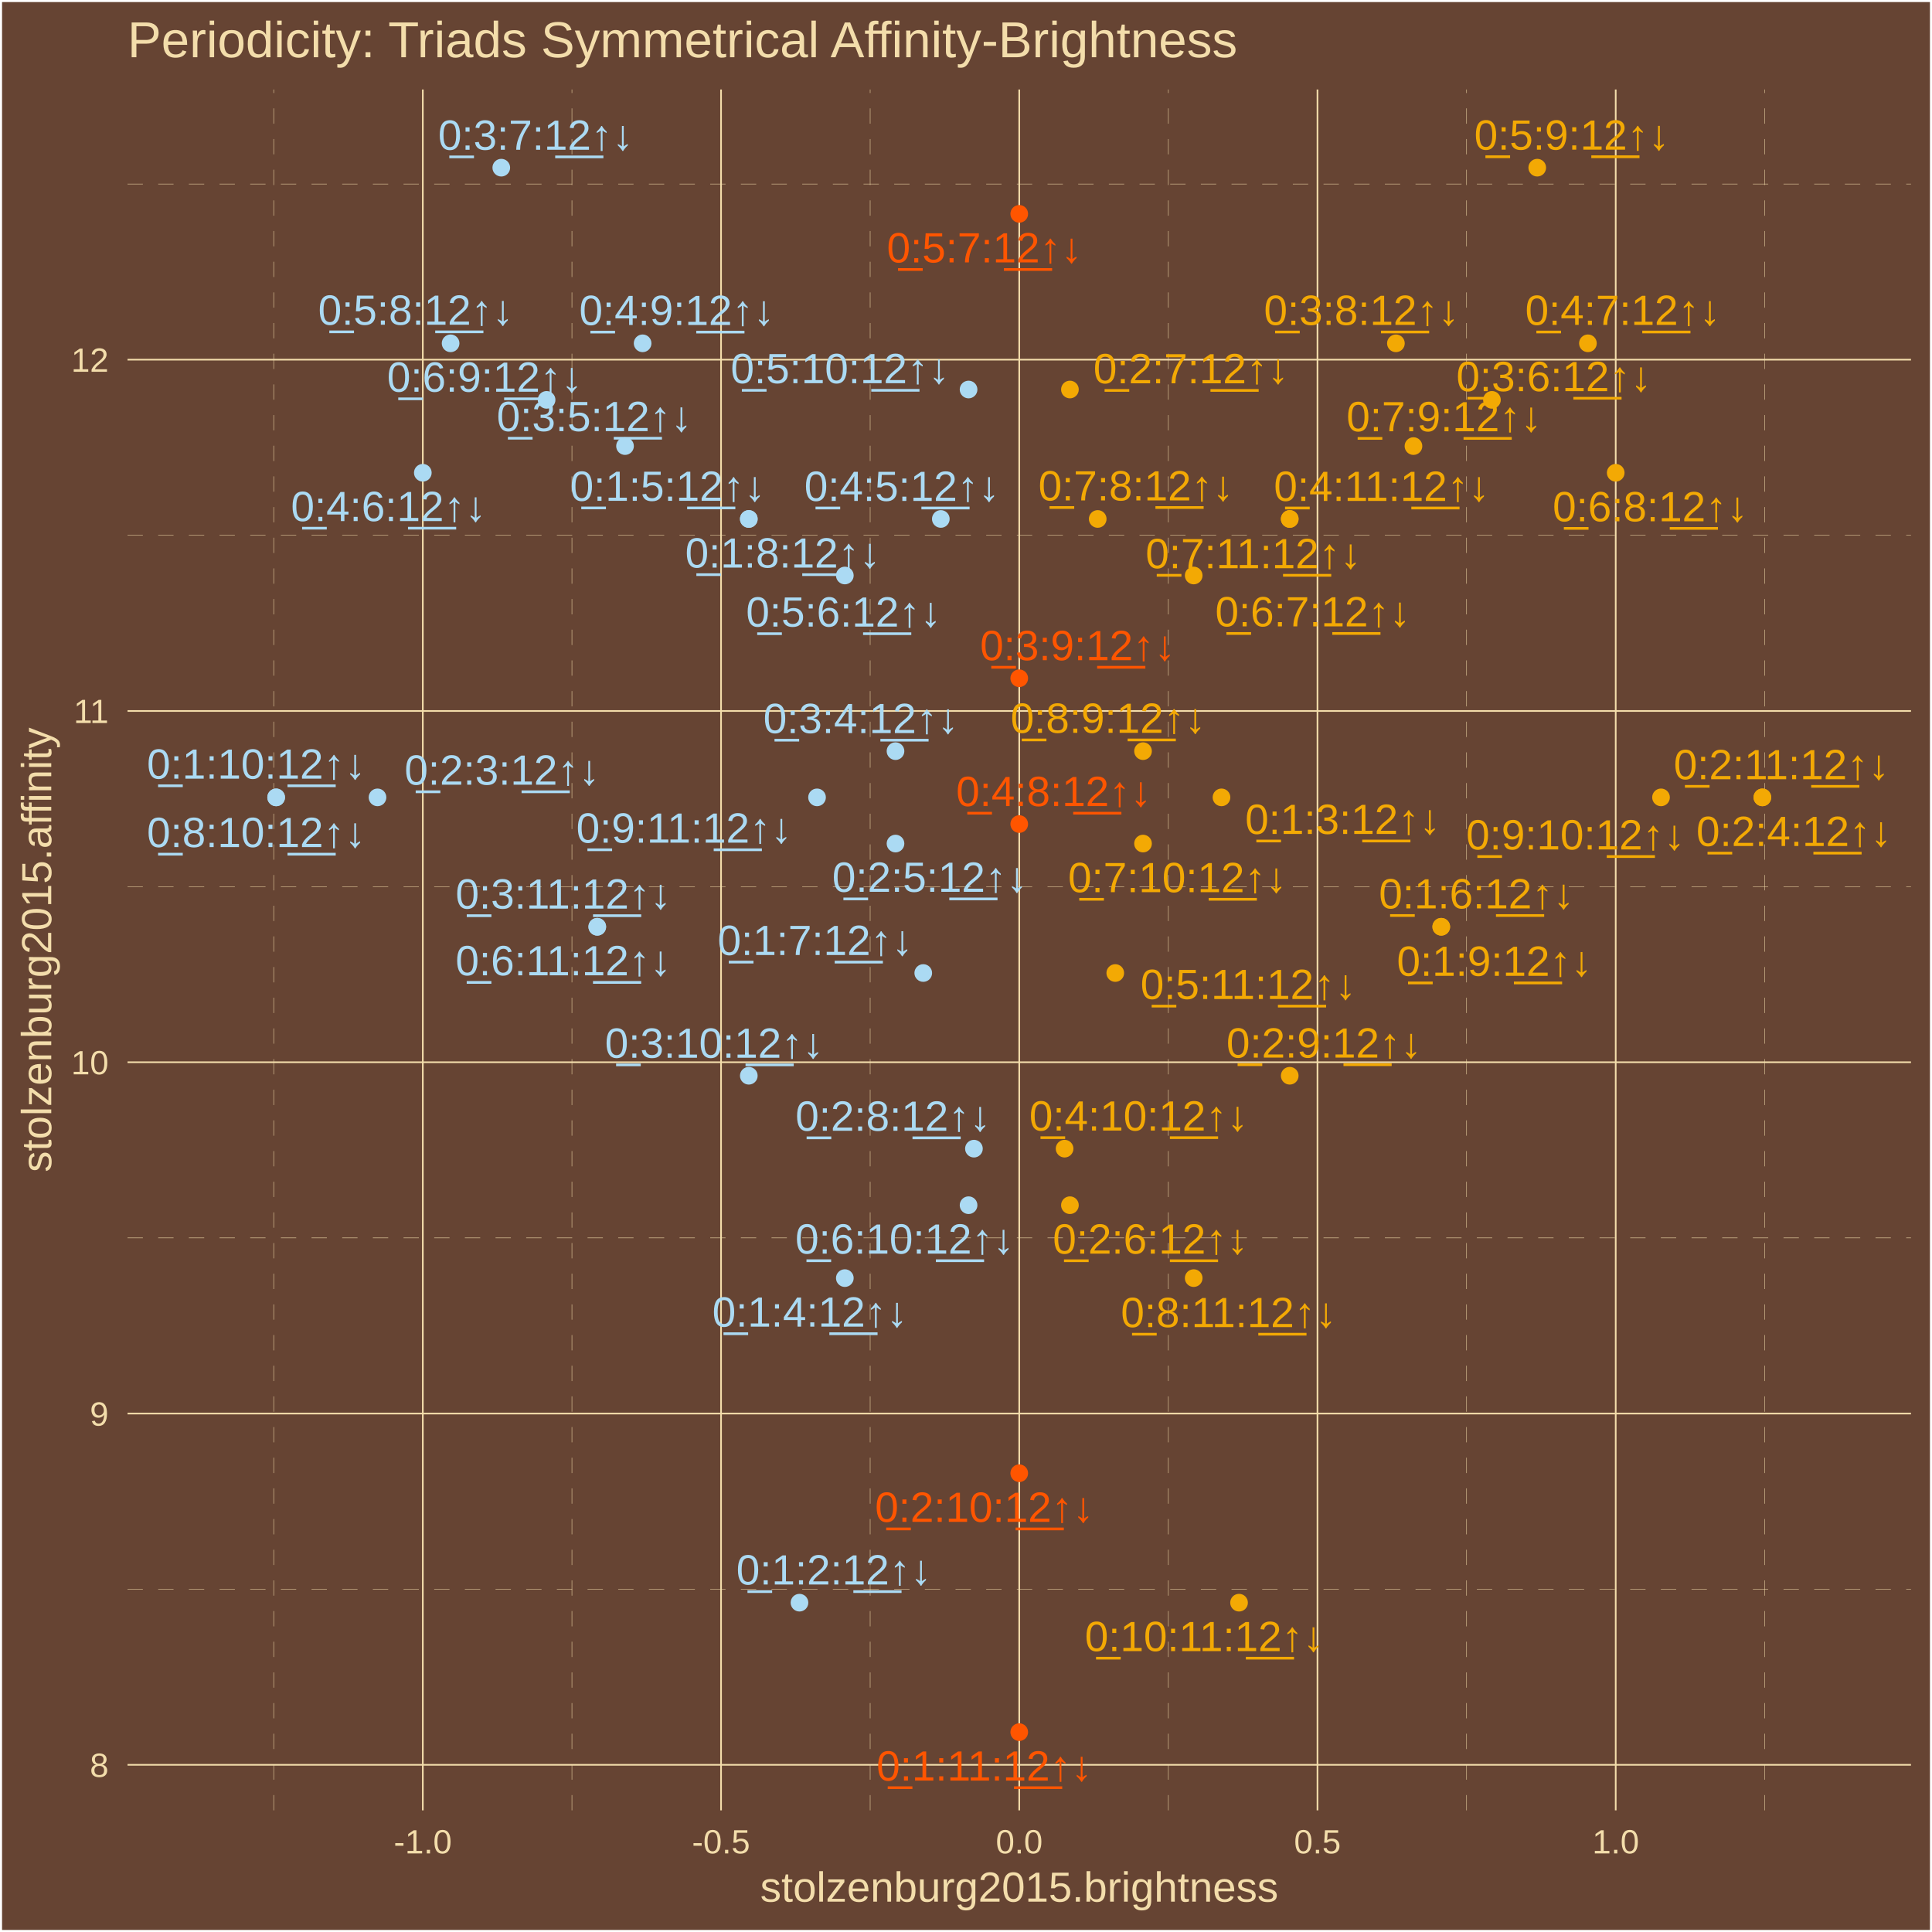
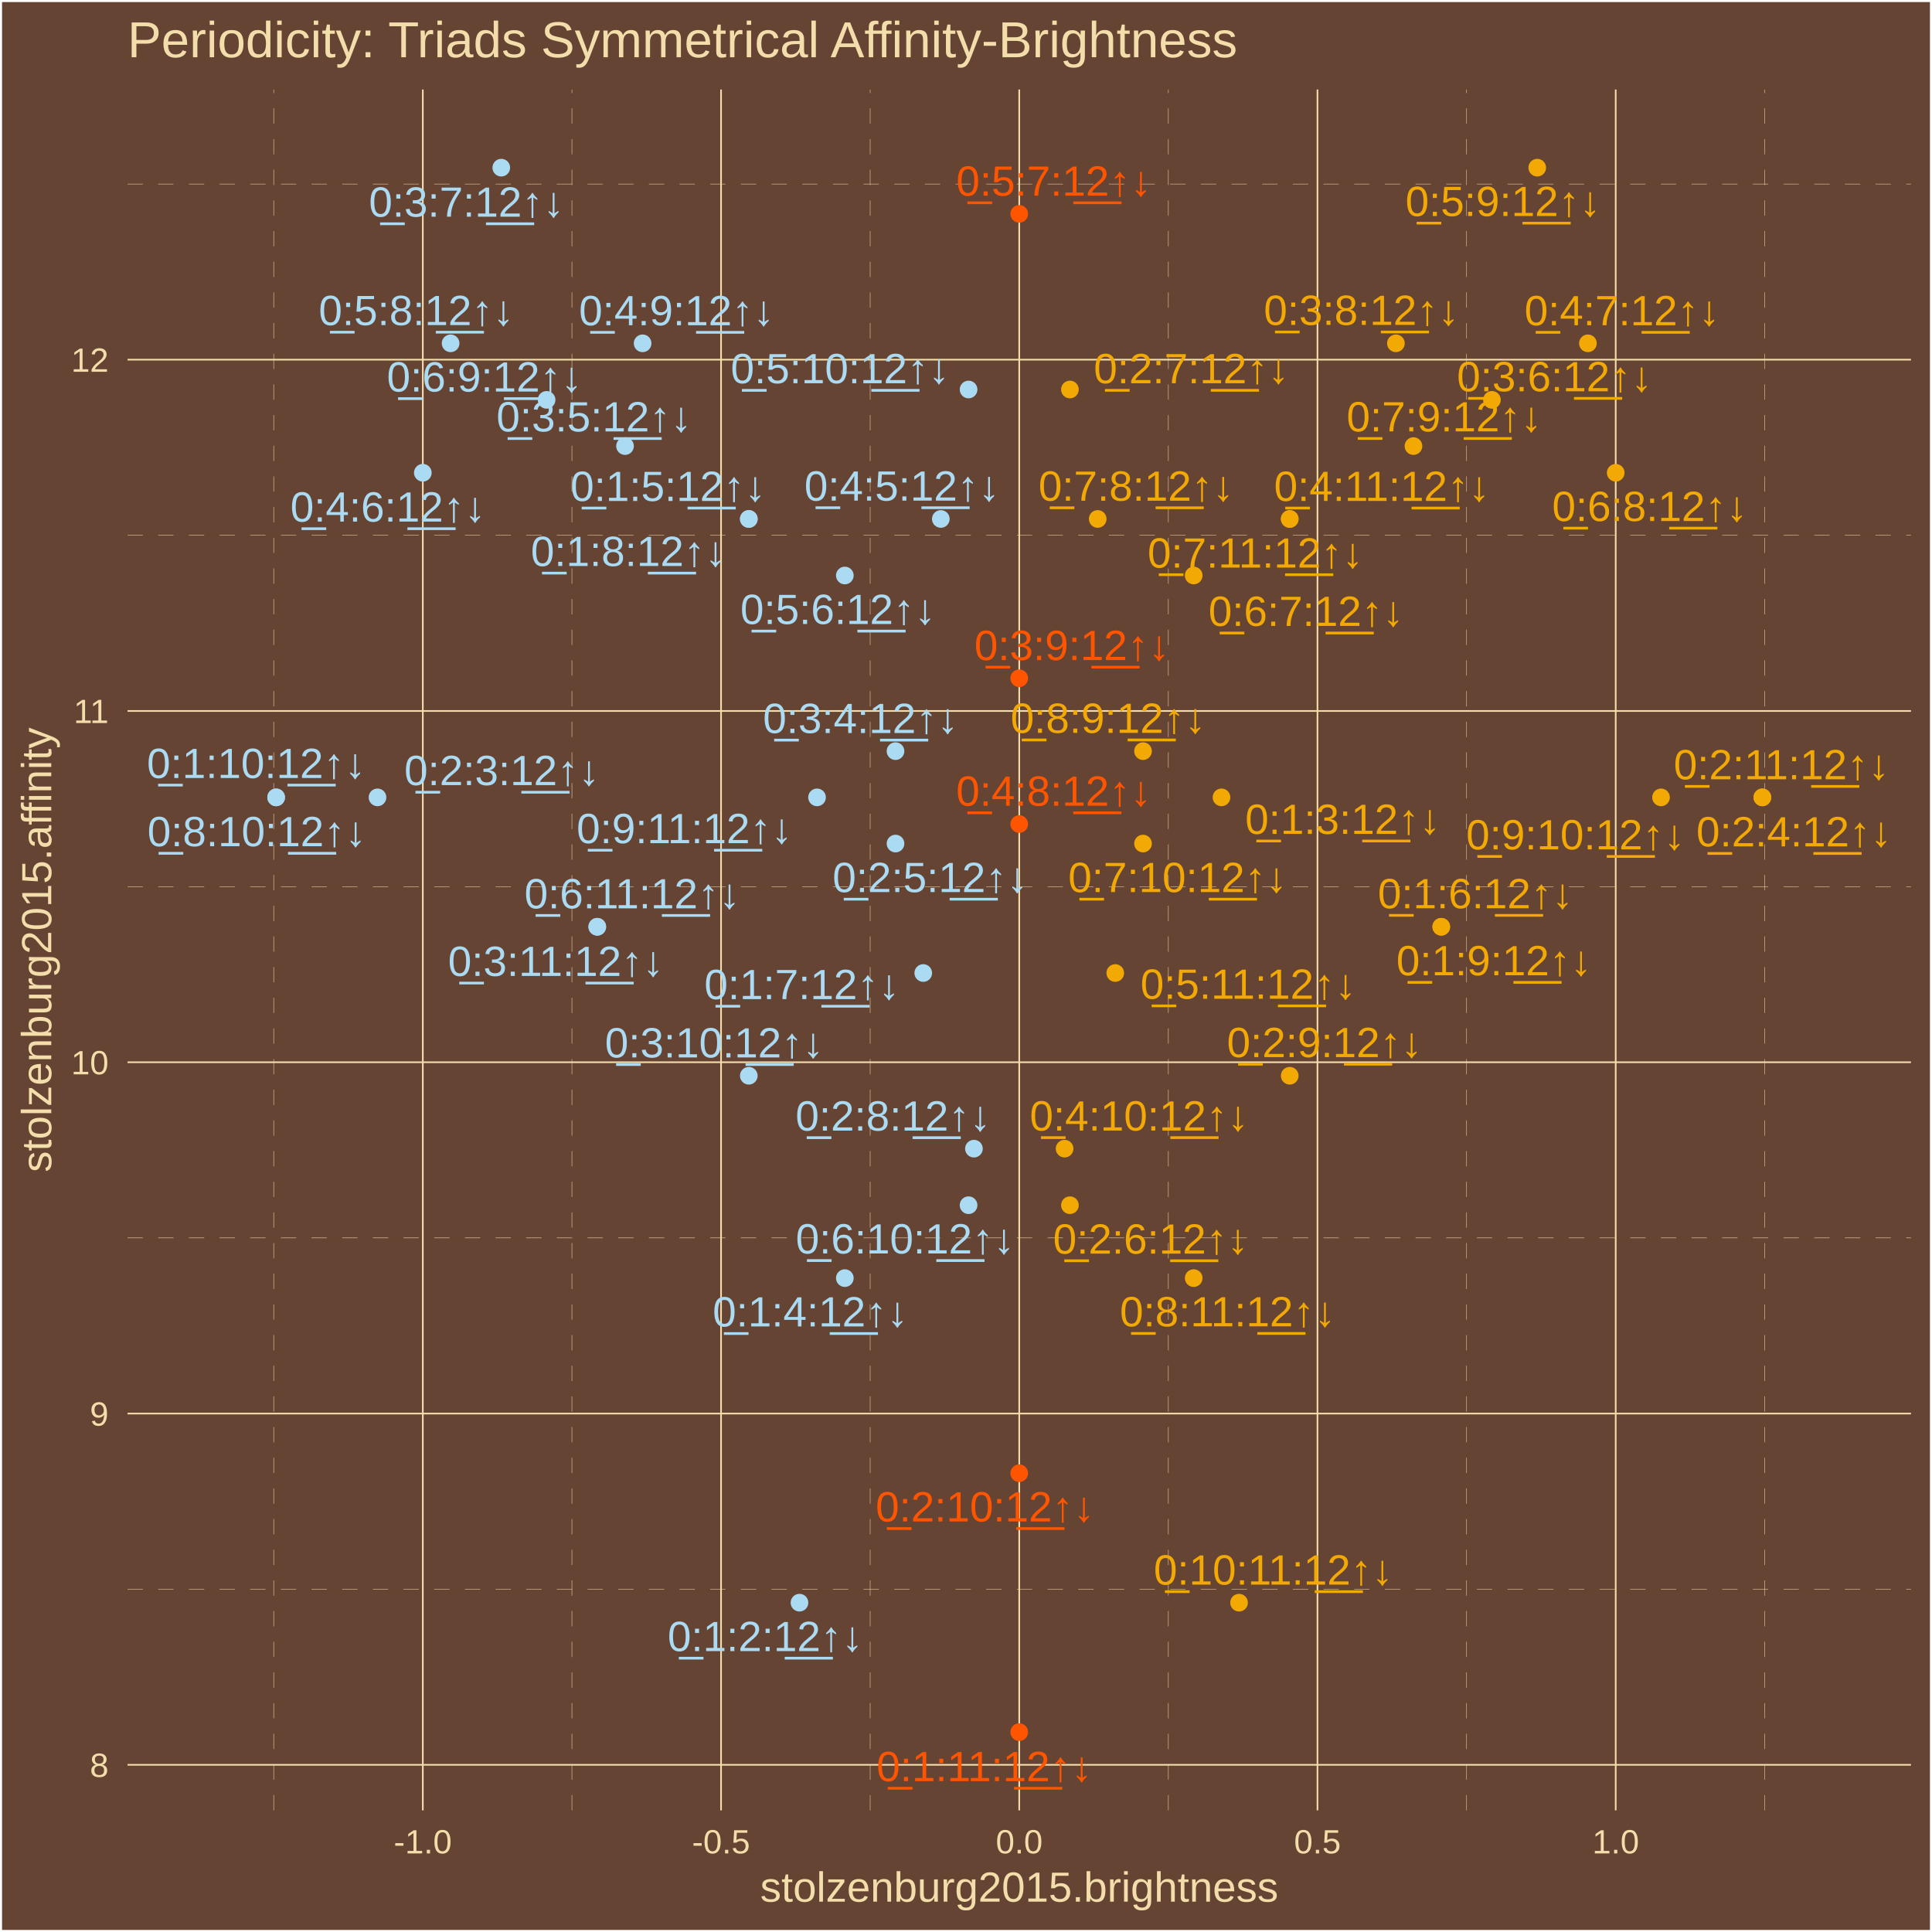
<svg xmlns="http://www.w3.org/2000/svg" class="svglite" width="504.00pt" height="504.00pt" viewBox="0 0 504.00 504.00">
  <defs>
    <style type="text/css">
    .svglite line, .svglite polyline, .svglite polygon, .svglite path, .svglite rect, .svglite circle {
      fill: none;
      stroke: #000000;
      stroke-linecap: round;
      stroke-linejoin: round;
      stroke-miterlimit: 10.00;
    }
    .svglite text {
      white-space: pre;
    }
  </style>
  </defs>
  <rect width="100%" height="100%" style="stroke: none; fill: #664433;" />
  <defs>
    <clipPath id="cpMC4wMHw1MDQuMDB8MC4wMHw1MDQuMDA=">
      <rect x="0.00" y="0.00" width="504.00" height="504.00" />
    </clipPath>
  </defs>
  <g clip-path="url(#cpMC4wMHw1MDQuMDB8MC4wMHw1MDQuMDA=)">
    <rect x="0.00" y="-0" width="504.00" height="504.00" style="stroke-width: 1.07; stroke: #FFFFFF; fill: #664433;" />
  </g>
  <defs>
    <clipPath id="cpMzMuMjd8NDk4LjUyfDIzLjM0fDQ3Mi4yNw==">
      <rect x="33.27" y="23.34" width="465.25" height="448.93" />
    </clipPath>
  </defs>
  <g clip-path="url(#cpMzMuMjd8NDk4LjUyfDIzLjM0fDQ3Mi4yNw==)">
    <rect x="33.27" y="23.34" width="465.25" height="448.93" style="stroke-width: 1.07; stroke: none; fill: #664433;" />
    <polyline points="33.27,414.57 498.52,414.57 " style="stroke-width: 0.11; stroke: #F3DDAB; stroke-dasharray: 4.00,4.00; stroke-linecap: butt;" />
    <polyline points="33.27,322.93 498.52,322.93 " style="stroke-width: 0.11; stroke: #F3DDAB; stroke-dasharray: 4.00,4.00; stroke-linecap: butt;" />
    <polyline points="33.27,231.29 498.52,231.29 " style="stroke-width: 0.11; stroke: #F3DDAB; stroke-dasharray: 4.00,4.00; stroke-linecap: butt;" />
    <polyline points="33.27,139.65 498.52,139.65 " style="stroke-width: 0.11; stroke: #F3DDAB; stroke-dasharray: 4.00,4.00; stroke-linecap: butt;" />
    <polyline points="33.27,48.01 498.52,48.01 " style="stroke-width: 0.11; stroke: #F3DDAB; stroke-dasharray: 4.00,4.00; stroke-linecap: butt;" />
    <polyline points="71.40,472.27 71.40,23.34 " style="stroke-width: 0.11; stroke: #F3DDAB; stroke-dasharray: 4.00,4.00; stroke-linecap: butt;" />
    <polyline points="149.20,472.27 149.20,23.34 " style="stroke-width: 0.11; stroke: #F3DDAB; stroke-dasharray: 4.00,4.00; stroke-linecap: butt;" />
    <polyline points="227.00,472.27 227.00,23.34 " style="stroke-width: 0.11; stroke: #F3DDAB; stroke-dasharray: 4.00,4.00; stroke-linecap: butt;" />
    <polyline points="304.79,472.27 304.79,23.34 " style="stroke-width: 0.11; stroke: #F3DDAB; stroke-dasharray: 4.00,4.00; stroke-linecap: butt;" />
    <polyline points="382.59,472.27 382.59,23.34 " style="stroke-width: 0.11; stroke: #F3DDAB; stroke-dasharray: 4.00,4.00; stroke-linecap: butt;" />
    <polyline points="460.38,472.27 460.38,23.34 " style="stroke-width: 0.11; stroke: #F3DDAB; stroke-dasharray: 4.00,4.00; stroke-linecap: butt;" />
    <polyline points="33.27,460.39 498.52,460.39 " style="stroke-width: 0.43; stroke: #F3DDAB; stroke-linecap: butt;" />
    <polyline points="33.27,368.75 498.52,368.75 " style="stroke-width: 0.43; stroke: #F3DDAB; stroke-linecap: butt;" />
    <polyline points="33.27,277.11 498.52,277.11 " style="stroke-width: 0.43; stroke: #F3DDAB; stroke-linecap: butt;" />
    <polyline points="33.27,185.47 498.52,185.47 " style="stroke-width: 0.43; stroke: #F3DDAB; stroke-linecap: butt;" />
    <polyline points="33.27,93.83 498.52,93.83 " style="stroke-width: 0.43; stroke: #F3DDAB; stroke-linecap: butt;" />
    <polyline points="110.30,472.27 110.30,23.34 " style="stroke-width: 0.43; stroke: #F3DDAB; stroke-linecap: butt;" />
    <polyline points="188.10,472.27 188.10,23.34 " style="stroke-width: 0.43; stroke: #F3DDAB; stroke-linecap: butt;" />
    <polyline points="265.89,472.27 265.89,23.34 " style="stroke-width: 0.43; stroke: #F3DDAB; stroke-linecap: butt;" />
    <polyline points="343.69,472.27 343.69,23.34 " style="stroke-width: 0.43; stroke: #F3DDAB; stroke-linecap: butt;" />
    <polyline points="421.49,472.27 421.49,23.34 " style="stroke-width: 0.43; stroke: #F3DDAB; stroke-linecap: butt;" />
    <circle cx="208.56" cy="418.09" r="1.95" style="stroke-width: 0.71; stroke: #ABDAF3; fill: #ABDAF3;" />
    <circle cx="318.65" cy="208.01" r="1.95" style="stroke-width: 0.71; stroke: #F3A904; fill: #F3A904;" />
    <circle cx="220.39" cy="333.42" r="1.95" style="stroke-width: 0.71; stroke: #ABDAF3; fill: #ABDAF3;" />
    <circle cx="195.34" cy="135.38" r="1.95" style="stroke-width: 0.71; stroke: #ABDAF3; fill: #ABDAF3;" />
    <circle cx="375.98" cy="241.77" r="1.95" style="stroke-width: 0.71; stroke: #F3A904; fill: #F3A904;" />
    <circle cx="240.85" cy="253.83" r="1.95" style="stroke-width: 0.71; stroke: #ABDAF3; fill: #ABDAF3;" />
    <circle cx="195.34" cy="135.38" r="1.95" style="stroke-width: 0.71; stroke: #ABDAF3; fill: #ABDAF3;" />
    <circle cx="375.98" cy="241.77" r="1.95" style="stroke-width: 0.71; stroke: #F3A904; fill: #F3A904;" />
    <circle cx="72.04" cy="208.01" r="1.95" style="stroke-width: 0.71; stroke: #ABDAF3; fill: #ABDAF3;" />
    <circle cx="265.89" cy="451.86" r="1.95" style="stroke-width: 0.71; stroke: #FF5500; fill: #FF5500;" />
    <circle cx="98.48" cy="208.01" r="1.95" style="stroke-width: 0.71; stroke: #ABDAF3; fill: #ABDAF3;" />
    <circle cx="459.75" cy="208.01" r="1.95" style="stroke-width: 0.71; stroke: #F3A904; fill: #F3A904;" />
    <circle cx="233.61" cy="220.06" r="1.95" style="stroke-width: 0.71; stroke: #ABDAF3; fill: #ABDAF3;" />
    <circle cx="279.11" cy="314.40" r="1.95" style="stroke-width: 0.71; stroke: #F3A904; fill: #F3A904;" />
    <circle cx="279.11" cy="101.61" r="1.95" style="stroke-width: 0.71; stroke: #F3A904; fill: #F3A904;" />
    <circle cx="254.07" cy="299.65" r="1.95" style="stroke-width: 0.71; stroke: #ABDAF3; fill: #ABDAF3;" />
    <circle cx="336.45" cy="280.63" r="1.95" style="stroke-width: 0.71; stroke: #F3A904; fill: #F3A904;" />
    <circle cx="265.89" cy="384.32" r="1.95" style="stroke-width: 0.71; stroke: #FF5500; fill: #FF5500;" />
    <circle cx="459.75" cy="208.01" r="1.95" style="stroke-width: 0.71; stroke: #F3A904; fill: #F3A904;" />
    <circle cx="233.61" cy="195.95" r="1.95" style="stroke-width: 0.71; stroke: #ABDAF3; fill: #ABDAF3;" />
    <circle cx="163.05" cy="116.37" r="1.95" style="stroke-width: 0.71; stroke: #ABDAF3; fill: #ABDAF3;" />
    <circle cx="389.20" cy="104.31" r="1.95" style="stroke-width: 0.71; stroke: #F3A904; fill: #F3A904;" />
    <circle cx="130.77" cy="43.74" r="1.95" style="stroke-width: 0.71; stroke: #ABDAF3; fill: #ABDAF3;" />
    <circle cx="364.15" cy="89.56" r="1.95" style="stroke-width: 0.71; stroke: #F3A904; fill: #F3A904;" />
    <circle cx="265.89" cy="176.94" r="1.95" style="stroke-width: 0.71; stroke: #FF5500; fill: #FF5500;" />
    <circle cx="195.34" cy="280.63" r="1.95" style="stroke-width: 0.71; stroke: #ABDAF3; fill: #ABDAF3;" />
    <circle cx="155.81" cy="241.77" r="1.95" style="stroke-width: 0.71; stroke: #ABDAF3; fill: #ABDAF3;" />
    <circle cx="245.43" cy="135.38" r="1.95" style="stroke-width: 0.71; stroke: #ABDAF3; fill: #ABDAF3;" />
    <circle cx="110.30" cy="123.33" r="1.95" style="stroke-width: 0.71; stroke: #ABDAF3; fill: #ABDAF3;" />
    <circle cx="414.24" cy="89.56" r="1.95" style="stroke-width: 0.71; stroke: #F3A904; fill: #F3A904;" />
    <circle cx="265.89" cy="214.97" r="1.95" style="stroke-width: 0.71; stroke: #FF5500; fill: #FF5500;" />
    <circle cx="167.64" cy="89.56" r="1.95" style="stroke-width: 0.71; stroke: #ABDAF3; fill: #ABDAF3;" />
    <circle cx="277.72" cy="299.65" r="1.95" style="stroke-width: 0.71; stroke: #F3A904; fill: #F3A904;" />
    <circle cx="336.45" cy="135.38" r="1.95" style="stroke-width: 0.71; stroke: #F3A904; fill: #F3A904;" />
    <circle cx="220.39" cy="150.13" r="1.95" style="stroke-width: 0.71; stroke: #ABDAF3; fill: #ABDAF3;" />
    <circle cx="265.89" cy="55.79" r="1.95" style="stroke-width: 0.71; stroke: #FF5500; fill: #FF5500;" />
    <circle cx="117.55" cy="89.56" r="1.95" style="stroke-width: 0.71; stroke: #ABDAF3; fill: #ABDAF3;" />
    <circle cx="401.02" cy="43.74" r="1.95" style="stroke-width: 0.71; stroke: #F3A904; fill: #F3A904;" />
    <circle cx="252.67" cy="101.61" r="1.95" style="stroke-width: 0.71; stroke: #ABDAF3; fill: #ABDAF3;" />
    <circle cx="290.94" cy="253.83" r="1.95" style="stroke-width: 0.71; stroke: #F3A904; fill: #F3A904;" />
    <circle cx="311.40" cy="150.13" r="1.95" style="stroke-width: 0.71; stroke: #F3A904; fill: #F3A904;" />
    <circle cx="421.49" cy="123.33" r="1.95" style="stroke-width: 0.71; stroke: #F3A904; fill: #F3A904;" />
    <circle cx="142.59" cy="104.31" r="1.95" style="stroke-width: 0.71; stroke: #ABDAF3; fill: #ABDAF3;" />
    <circle cx="252.67" cy="314.40" r="1.95" style="stroke-width: 0.71; stroke: #ABDAF3; fill: #ABDAF3;" />
    <circle cx="155.81" cy="241.77" r="1.95" style="stroke-width: 0.71; stroke: #ABDAF3; fill: #ABDAF3;" />
    <circle cx="286.36" cy="135.38" r="1.95" style="stroke-width: 0.71; stroke: #F3A904; fill: #F3A904;" />
    <circle cx="368.73" cy="116.37" r="1.95" style="stroke-width: 0.71; stroke: #F3A904; fill: #F3A904;" />
    <circle cx="298.18" cy="220.06" r="1.95" style="stroke-width: 0.71; stroke: #F3A904; fill: #F3A904;" />
    <circle cx="336.45" cy="135.38" r="1.95" style="stroke-width: 0.71; stroke: #F3A904; fill: #F3A904;" />
    <circle cx="298.18" cy="195.95" r="1.95" style="stroke-width: 0.71; stroke: #F3A904; fill: #F3A904;" />
    <circle cx="72.04" cy="208.01" r="1.95" style="stroke-width: 0.71; stroke: #ABDAF3; fill: #ABDAF3;" />
    <circle cx="311.40" cy="333.42" r="1.95" style="stroke-width: 0.71; stroke: #F3A904; fill: #F3A904;" />
    <circle cx="433.31" cy="208.01" r="1.95" style="stroke-width: 0.71; stroke: #F3A904; fill: #F3A904;" />
    <circle cx="213.14" cy="208.01" r="1.95" style="stroke-width: 0.71; stroke: #ABDAF3; fill: #ABDAF3;" />
    <circle cx="323.23" cy="418.09" r="1.95" style="stroke-width: 0.71; stroke: #F3A904; fill: #F3A904;" />
-     <text x="217.54" y="413.35" text-anchor="middle" style="font-size: 11.04px;fill: #ABDAF3; font-family: &quot;Arial&quot;;" textLength="53.86px" lengthAdjust="spacingAndGlyphs">0̲:1:2:1̲2̲↑↓</text>
-     <text x="350.29" y="217.55" text-anchor="middle" style="font-size: 11.04px;fill: #F3A904; font-family: &quot;Arial&quot;;" textLength="53.86px" lengthAdjust="spacingAndGlyphs">0̲:1:3:1̲2̲↑↓</text>
-     <text x="211.28" y="346.08" text-anchor="middle" style="font-size: 11.04px;fill: #ABDAF3; font-family: &quot;Arial&quot;;" textLength="53.86px" lengthAdjust="spacingAndGlyphs">0̲:1:4:1̲2̲↑↓</text>
-     <text x="174.18" y="130.66" text-anchor="middle" style="font-size: 11.04px;fill: #ABDAF3; font-family: &quot;Arial&quot;;" textLength="53.86px" lengthAdjust="spacingAndGlyphs">0̲:1:5:1̲2̲↑↓</text>
-     <text x="385.18" y="236.98" text-anchor="middle" style="font-size: 11.04px;fill: #F3A904; font-family: &quot;Arial&quot;;" textLength="53.86px" lengthAdjust="spacingAndGlyphs">0̲:1:6:1̲2̲↑↓</text>
-     <text x="212.67" y="249.13" text-anchor="middle" style="font-size: 11.04px;fill: #ABDAF3; font-family: &quot;Arial&quot;;" textLength="53.86px" lengthAdjust="spacingAndGlyphs">0̲:1:7:1̲2̲↑↓</text>
-     <text x="204.21" y="148.06" text-anchor="middle" style="font-size: 11.04px;fill: #ABDAF3; font-family: &quot;Arial&quot;;" textLength="53.86px" lengthAdjust="spacingAndGlyphs">0̲:1:8:1̲2̲↑↓</text>
-     <text x="389.86" y="254.56" text-anchor="middle" style="font-size: 11.04px;fill: #F3A904; font-family: &quot;Arial&quot;;" textLength="53.86px" lengthAdjust="spacingAndGlyphs">0̲:1:9:1̲2̲↑↓</text>
-     <text x="66.86" y="203.13" text-anchor="middle" style="font-size: 11.04px;fill: #ABDAF3; font-family: &quot;Arial&quot;;" textLength="59.99px" lengthAdjust="spacingAndGlyphs">0̲:1:10:1̲2̲↑↓</text>
-     <text x="256.79" y="464.50" text-anchor="middle" style="font-size: 11.04px;fill: #FF5500; font-family: &quot;Arial&quot;;" textLength="59.99px" lengthAdjust="spacingAndGlyphs">0̲:1:11:1̲2̲↑↓</text>
-     <text x="130.99" y="204.70" text-anchor="middle" style="font-size: 11.04px;fill: #ABDAF3; font-family: &quot;Arial&quot;;" textLength="53.86px" lengthAdjust="spacingAndGlyphs">0̲:2:3:1̲2̲↑↓</text>
-     <text x="467.99" y="220.70" text-anchor="middle" style="font-size: 11.04px;fill: #F3A904; font-family: &quot;Arial&quot;;" textLength="53.86px" lengthAdjust="spacingAndGlyphs">0̲:2:4:1̲2̲↑↓</text>
-     <text x="242.57" y="232.65" text-anchor="middle" style="font-size: 11.04px;fill: #ABDAF3; font-family: &quot;Arial&quot;;" textLength="53.86px" lengthAdjust="spacingAndGlyphs">0̲:2:5:1̲2̲↑↓</text>
-     <text x="300.11" y="327.04" text-anchor="middle" style="font-size: 11.04px;fill: #F3A904; font-family: &quot;Arial&quot;;" textLength="53.86px" lengthAdjust="spacingAndGlyphs">0̲:2:6:1̲2̲↑↓</text>
-     <text x="310.70" y="99.99" text-anchor="middle" style="font-size: 11.04px;fill: #F3A904; font-family: &quot;Arial&quot;;" textLength="53.86px" lengthAdjust="spacingAndGlyphs">0̲:2:7:1̲2̲↑↓</text>
-     <text x="232.97" y="294.98" text-anchor="middle" style="font-size: 11.04px;fill: #ABDAF3; font-family: &quot;Arial&quot;;" textLength="53.86px" lengthAdjust="spacingAndGlyphs">0̲:2:8:1̲2̲↑↓</text>
-     <text x="345.40" y="275.90" text-anchor="middle" style="font-size: 11.04px;fill: #F3A904; font-family: &quot;Arial&quot;;" textLength="53.86px" lengthAdjust="spacingAndGlyphs">0̲:2:9:1̲2̲↑↓</text>
-     <text x="256.80" y="397.00" text-anchor="middle" style="font-size: 11.04px;fill: #FF5500; font-family: &quot;Arial&quot;;" textLength="59.99px" lengthAdjust="spacingAndGlyphs">0̲:2:10:1̲2̲↑↓</text>
-     <text x="464.75" y="203.28" text-anchor="middle" style="font-size: 11.04px;fill: #F3A904; font-family: &quot;Arial&quot;;" textLength="59.99px" lengthAdjust="spacingAndGlyphs">0̲:2:11:1̲2̲↑↓</text>
-     <text x="224.59" y="191.24" text-anchor="middle" style="font-size: 11.04px;fill: #ABDAF3; font-family: &quot;Arial&quot;;" textLength="53.86px" lengthAdjust="spacingAndGlyphs">0̲:3:4:1̲2̲↑↓</text>
-     <text x="155.04" y="112.47" text-anchor="middle" style="font-size: 11.04px;fill: #ABDAF3; font-family: &quot;Arial&quot;;" textLength="53.86px" lengthAdjust="spacingAndGlyphs">0̲:3:5:1̲2̲↑↓</text>
-     <text x="405.37" y="102.04" text-anchor="middle" style="font-size: 11.04px;fill: #F3A904; font-family: &quot;Arial&quot;;" textLength="53.86px" lengthAdjust="spacingAndGlyphs">0̲:3:6:1̲2̲↑↓</text>
-     <text x="139.76" y="39.07" text-anchor="middle" style="font-size: 11.04px;fill: #ABDAF3; font-family: &quot;Arial&quot;;" textLength="53.86px" lengthAdjust="spacingAndGlyphs">0̲:3:7:1̲2̲↑↓</text>
-     <text x="355.18" y="84.76" text-anchor="middle" style="font-size: 11.04px;fill: #F3A904; font-family: &quot;Arial&quot;;" textLength="53.86px" lengthAdjust="spacingAndGlyphs">0̲:3:8:1̲2̲↑↓</text>
-     <text x="281.14" y="172.22" text-anchor="middle" style="font-size: 11.04px;fill: #FF5500; font-family: &quot;Arial&quot;;" textLength="53.86px" lengthAdjust="spacingAndGlyphs">0̲:3:9:1̲2̲↑↓</text>
-     <text x="186.34" y="275.94" text-anchor="middle" style="font-size: 11.04px;fill: #ABDAF3; font-family: &quot;Arial&quot;;" textLength="59.99px" lengthAdjust="spacingAndGlyphs">0̲:3:10:1̲2̲↑↓</text>
-     <text x="146.97" y="237.02" text-anchor="middle" style="font-size: 11.04px;fill: #ABDAF3; font-family: &quot;Arial&quot;;" textLength="59.99px" lengthAdjust="spacingAndGlyphs">0̲:3:11:1̲2̲↑↓</text>
-     <text x="235.29" y="130.67" text-anchor="middle" style="font-size: 11.04px;fill: #ABDAF3; font-family: &quot;Arial&quot;;" textLength="53.86px" lengthAdjust="spacingAndGlyphs">0̲:4:5:1̲2̲↑↓</text>
-     <text x="101.36" y="135.94" text-anchor="middle" style="font-size: 11.04px;fill: #ABDAF3; font-family: &quot;Arial&quot;;" textLength="53.86px" lengthAdjust="spacingAndGlyphs">0̲:4:6:1̲2̲↑↓</text>
-     <text x="423.34" y="84.76" text-anchor="middle" style="font-size: 11.04px;fill: #F3A904; font-family: &quot;Arial&quot;;" textLength="53.86px" lengthAdjust="spacingAndGlyphs">0̲:4:7:1̲2̲↑↓</text>
-     <text x="274.89" y="210.28" text-anchor="middle" style="font-size: 11.04px;fill: #FF5500; font-family: &quot;Arial&quot;;" textLength="53.86px" lengthAdjust="spacingAndGlyphs">0̲:4:8:1̲2̲↑↓</text>
-     <text x="176.56" y="84.78" text-anchor="middle" style="font-size: 11.04px;fill: #ABDAF3; font-family: &quot;Arial&quot;;" textLength="53.86px" lengthAdjust="spacingAndGlyphs">0̲:4:9:1̲2̲↑↓</text>
-     <text x="297.05" y="294.93" text-anchor="middle" style="font-size: 11.04px;fill: #F3A904; font-family: &quot;Arial&quot;;" textLength="59.99px" lengthAdjust="spacingAndGlyphs">0̲:4:10:1̲2̲↑↓</text>
-     <text x="360.44" y="130.67" text-anchor="middle" style="font-size: 11.04px;fill: #F3A904; font-family: &quot;Arial&quot;;" textLength="59.99px" lengthAdjust="spacingAndGlyphs">0̲:4:11:1̲2̲↑↓</text>
-     <text x="220.08" y="163.46" text-anchor="middle" style="font-size: 11.04px;fill: #ABDAF3; font-family: &quot;Arial&quot;;" textLength="53.86px" lengthAdjust="spacingAndGlyphs">0̲:5:6:1̲2̲↑↓</text>
-     <text x="256.82" y="68.45" text-anchor="middle" style="font-size: 11.04px;fill: #FF5500; font-family: &quot;Arial&quot;;" textLength="53.86px" lengthAdjust="spacingAndGlyphs">0̲:5:7:1̲2̲↑↓</text>
-     <text x="108.46" y="84.72" text-anchor="middle" style="font-size: 11.04px;fill: #ABDAF3; font-family: &quot;Arial&quot;;" textLength="53.86px" lengthAdjust="spacingAndGlyphs">0̲:5:8:1̲2̲↑↓</text>
-     <text x="410.05" y="39.04" text-anchor="middle" style="font-size: 11.04px;fill: #F3A904; font-family: &quot;Arial&quot;;" textLength="53.86px" lengthAdjust="spacingAndGlyphs">0̲:5:9:1̲2̲↑↓</text>
-     <text x="219.15" y="99.97" text-anchor="middle" style="font-size: 11.04px;fill: #ABDAF3; font-family: &quot;Arial&quot;;" textLength="59.99px" lengthAdjust="spacingAndGlyphs">0̲:5:10:1̲2̲↑↓</text>
-     <text x="325.64" y="260.62" text-anchor="middle" style="font-size: 11.04px;fill: #F3A904; font-family: &quot;Arial&quot;;" textLength="59.99px" lengthAdjust="spacingAndGlyphs">0̲:5:11:1̲2̲↑↓</text>
-     <text x="342.48" y="163.40" text-anchor="middle" style="font-size: 11.04px;fill: #F3A904; font-family: &quot;Arial&quot;;" textLength="53.86px" lengthAdjust="spacingAndGlyphs">0̲:6:7:1̲2̲↑↓</text>
-     <text x="430.51" y="135.99" text-anchor="middle" style="font-size: 11.04px;fill: #F3A904; font-family: &quot;Arial&quot;;" textLength="53.86px" lengthAdjust="spacingAndGlyphs">0̲:6:8:1̲2̲↑↓</text>
-     <text x="126.44" y="102.19" text-anchor="middle" style="font-size: 11.04px;fill: #ABDAF3; font-family: &quot;Arial&quot;;" textLength="53.86px" lengthAdjust="spacingAndGlyphs">0̲:6:9:1̲2̲↑↓</text>
-     <text x="236.00" y="327.03" text-anchor="middle" style="font-size: 11.04px;fill: #ABDAF3; font-family: &quot;Arial&quot;;" textLength="59.99px" lengthAdjust="spacingAndGlyphs">0̲:6:10:1̲2̲↑↓</text>
-     <text x="146.96" y="254.43" text-anchor="middle" style="font-size: 11.04px;fill: #ABDAF3; font-family: &quot;Arial&quot;;" textLength="59.99px" lengthAdjust="spacingAndGlyphs">0̲:6:11:1̲2̲↑↓</text>
-     <text x="296.34" y="130.55" text-anchor="middle" style="font-size: 11.04px;fill: #F3A904; font-family: &quot;Arial&quot;;" textLength="53.86px" lengthAdjust="spacingAndGlyphs">0̲:7:8:1̲2̲↑↓</text>
-     <text x="376.72" y="112.51" text-anchor="middle" style="font-size: 11.04px;fill: #F3A904; font-family: &quot;Arial&quot;;" textLength="53.86px" lengthAdjust="spacingAndGlyphs">0̲:7:9:1̲2̲↑↓</text>
-     <text x="307.16" y="232.74" text-anchor="middle" style="font-size: 11.04px;fill: #F3A904; font-family: &quot;Arial&quot;;" textLength="59.99px" lengthAdjust="spacingAndGlyphs">0̲:7:10:1̲2̲↑↓</text>
-     <text x="326.97" y="148.23" text-anchor="middle" style="font-size: 11.04px;fill: #F3A904; font-family: &quot;Arial&quot;;" textLength="59.99px" lengthAdjust="spacingAndGlyphs">0̲:7:11:1̲2̲↑↓</text>
-     <text x="289.09" y="191.17" text-anchor="middle" style="font-size: 11.04px;fill: #F3A904; font-family: &quot;Arial&quot;;" textLength="53.86px" lengthAdjust="spacingAndGlyphs">0̲:8:9:1̲2̲↑↓</text>
-     <text x="66.86" y="220.98" text-anchor="middle" style="font-size: 11.04px;fill: #ABDAF3; font-family: &quot;Arial&quot;;" textLength="59.99px" lengthAdjust="spacingAndGlyphs">0̲:8:10:1̲2̲↑↓</text>
-     <text x="320.52" y="346.20" text-anchor="middle" style="font-size: 11.04px;fill: #F3A904; font-family: &quot;Arial&quot;;" textLength="59.99px" lengthAdjust="spacingAndGlyphs">0̲:8:11:1̲2̲↑↓</text>
-     <text x="411.01" y="221.59" text-anchor="middle" style="font-size: 11.04px;fill: #F3A904; font-family: &quot;Arial&quot;;" textLength="59.99px" lengthAdjust="spacingAndGlyphs">0̲:9:10:1̲2̲↑↓</text>
-     <text x="178.45" y="219.83" text-anchor="middle" style="font-size: 11.04px;fill: #ABDAF3; font-family: &quot;Arial&quot;;" textLength="59.99px" lengthAdjust="spacingAndGlyphs">0̲:9:11:1̲2̲↑↓</text>
-     <text x="314.20" y="430.72" text-anchor="middle" style="font-size: 11.04px;fill: #F3A904; font-family: &quot;Arial&quot;;" textLength="66.12px" lengthAdjust="spacingAndGlyphs">0̲:10:11:1̲2̲↑↓</text>
+     <text x="199.63" y="430.72" text-anchor="middle" style="font-size: 11.04px;fill: #ABDAF3; font-family: &quot;Arial&quot;;" textLength="53.86px" lengthAdjust="spacingAndGlyphs">0̲:1:2:1̲2̲↑↓</text>
+     <text x="350.29" y="217.54" text-anchor="middle" style="font-size: 11.04px;fill: #F3A904; font-family: &quot;Arial&quot;;" textLength="53.86px" lengthAdjust="spacingAndGlyphs">0̲:1:3:1̲2̲↑↓</text>
+     <text x="211.38" y="346.03" text-anchor="middle" style="font-size: 11.04px;fill: #ABDAF3; font-family: &quot;Arial&quot;;" textLength="53.86px" lengthAdjust="spacingAndGlyphs">0̲:1:4:1̲2̲↑↓</text>
+     <text x="174.29" y="130.69" text-anchor="middle" style="font-size: 11.04px;fill: #ABDAF3; font-family: &quot;Arial&quot;;" textLength="53.86px" lengthAdjust="spacingAndGlyphs">0̲:1:5:1̲2̲↑↓</text>
+     <text x="384.90" y="236.94" text-anchor="middle" style="font-size: 11.04px;fill: #F3A904; font-family: &quot;Arial&quot;;" textLength="53.86px" lengthAdjust="spacingAndGlyphs">0̲:1:6:1̲2̲↑↓</text>
+     <text x="209.20" y="260.64" text-anchor="middle" style="font-size: 11.04px;fill: #ABDAF3; font-family: &quot;Arial&quot;;" textLength="53.86px" lengthAdjust="spacingAndGlyphs">0̲:1:7:1̲2̲↑↓</text>
+     <text x="163.94" y="147.66" text-anchor="middle" style="font-size: 11.04px;fill: #ABDAF3; font-family: &quot;Arial&quot;;" textLength="53.86px" lengthAdjust="spacingAndGlyphs">0̲:1:8:1̲2̲↑↓</text>
+     <text x="389.73" y="254.42" text-anchor="middle" style="font-size: 11.04px;fill: #F3A904; font-family: &quot;Arial&quot;;" textLength="53.86px" lengthAdjust="spacingAndGlyphs">0̲:1:9:1̲2̲↑↓</text>
+     <text x="66.86" y="202.96" text-anchor="middle" style="font-size: 11.04px;fill: #ABDAF3; font-family: &quot;Arial&quot;;" textLength="59.99px" lengthAdjust="spacingAndGlyphs">0̲:1:10:1̲2̲↑↓</text>
+     <text x="256.80" y="464.65" text-anchor="middle" style="font-size: 11.04px;fill: #FF5500; font-family: &quot;Arial&quot;;" textLength="59.99px" lengthAdjust="spacingAndGlyphs">0̲:1:11:1̲2̲↑↓</text>
+     <text x="130.93" y="204.81" text-anchor="middle" style="font-size: 11.04px;fill: #ABDAF3; font-family: &quot;Arial&quot;;" textLength="53.86px" lengthAdjust="spacingAndGlyphs">0̲:2:3:1̲2̲↑↓</text>
+     <text x="467.99" y="220.79" text-anchor="middle" style="font-size: 11.04px;fill: #F3A904; font-family: &quot;Arial&quot;;" textLength="53.86px" lengthAdjust="spacingAndGlyphs">0̲:2:4:1̲2̲↑↓</text>
+     <text x="242.66" y="232.72" text-anchor="middle" style="font-size: 11.04px;fill: #ABDAF3; font-family: &quot;Arial&quot;;" textLength="53.86px" lengthAdjust="spacingAndGlyphs">0̲:2:5:1̲2̲↑↓</text>
+     <text x="300.19" y="327.04" text-anchor="middle" style="font-size: 11.04px;fill: #F3A904; font-family: &quot;Arial&quot;;" textLength="53.86px" lengthAdjust="spacingAndGlyphs">0̲:2:6:1̲2̲↑↓</text>
+     <text x="310.79" y="99.98" text-anchor="middle" style="font-size: 11.04px;fill: #F3A904; font-family: &quot;Arial&quot;;" textLength="53.86px" lengthAdjust="spacingAndGlyphs">0̲:2:7:1̲2̲↑↓</text>
+     <text x="232.99" y="294.94" text-anchor="middle" style="font-size: 11.04px;fill: #ABDAF3; font-family: &quot;Arial&quot;;" textLength="53.86px" lengthAdjust="spacingAndGlyphs">0̲:2:8:1̲2̲↑↓</text>
+     <text x="345.53" y="275.77" text-anchor="middle" style="font-size: 11.04px;fill: #F3A904; font-family: &quot;Arial&quot;;" textLength="53.86px" lengthAdjust="spacingAndGlyphs">0̲:2:9:1̲2̲↑↓</text>
+     <text x="256.97" y="396.90" text-anchor="middle" style="font-size: 11.04px;fill: #FF5500; font-family: &quot;Arial&quot;;" textLength="59.99px" lengthAdjust="spacingAndGlyphs">0̲:2:10:1̲2̲↑↓</text>
+     <text x="464.74" y="203.30" text-anchor="middle" style="font-size: 11.04px;fill: #F3A904; font-family: &quot;Arial&quot;;" textLength="59.99px" lengthAdjust="spacingAndGlyphs">0̲:2:11:1̲2̲↑↓</text>
+     <text x="224.50" y="191.22" text-anchor="middle" style="font-size: 11.04px;fill: #ABDAF3; font-family: &quot;Arial&quot;;" textLength="53.86px" lengthAdjust="spacingAndGlyphs">0̲:3:4:1̲2̲↑↓</text>
+     <text x="154.97" y="112.55" text-anchor="middle" style="font-size: 11.04px;fill: #ABDAF3; font-family: &quot;Arial&quot;;" textLength="53.86px" lengthAdjust="spacingAndGlyphs">0̲:3:5:1̲2̲↑↓</text>
+     <text x="405.53" y="102.07" text-anchor="middle" style="font-size: 11.04px;fill: #F3A904; font-family: &quot;Arial&quot;;" textLength="53.86px" lengthAdjust="spacingAndGlyphs">0̲:3:6:1̲2̲↑↓</text>
+     <text x="121.70" y="56.52" text-anchor="middle" style="font-size: 11.04px;fill: #ABDAF3; font-family: &quot;Arial&quot;;" textLength="53.86px" lengthAdjust="spacingAndGlyphs">0̲:3:7:1̲2̲↑↓</text>
+     <text x="355.15" y="84.76" text-anchor="middle" style="font-size: 11.04px;fill: #F3A904; font-family: &quot;Arial&quot;;" textLength="53.86px" lengthAdjust="spacingAndGlyphs">0̲:3:8:1̲2̲↑↓</text>
+     <text x="279.65" y="172.19" text-anchor="middle" style="font-size: 11.04px;fill: #FF5500; font-family: &quot;Arial&quot;;" textLength="53.86px" lengthAdjust="spacingAndGlyphs">0̲:3:9:1̲2̲↑↓</text>
+     <text x="186.34" y="275.85" text-anchor="middle" style="font-size: 11.04px;fill: #ABDAF3; font-family: &quot;Arial&quot;;" textLength="59.99px" lengthAdjust="spacingAndGlyphs">0̲:3:10:1̲2̲↑↓</text>
+     <text x="145.01" y="254.59" text-anchor="middle" style="font-size: 11.04px;fill: #ABDAF3; font-family: &quot;Arial&quot;;" textLength="59.99px" lengthAdjust="spacingAndGlyphs">0̲:3:11:1̲2̲↑↓</text>
+     <text x="235.30" y="130.60" text-anchor="middle" style="font-size: 11.04px;fill: #ABDAF3; font-family: &quot;Arial&quot;;" textLength="53.86px" lengthAdjust="spacingAndGlyphs">0̲:4:5:1̲2̲↑↓</text>
+     <text x="101.21" y="136.07" text-anchor="middle" style="font-size: 11.04px;fill: #ABDAF3; font-family: &quot;Arial&quot;;" textLength="53.86px" lengthAdjust="spacingAndGlyphs">0̲:4:6:1̲2̲↑↓</text>
+     <text x="423.16" y="84.85" text-anchor="middle" style="font-size: 11.04px;fill: #F3A904; font-family: &quot;Arial&quot;;" textLength="53.86px" lengthAdjust="spacingAndGlyphs">0̲:4:7:1̲2̲↑↓</text>
+     <text x="274.90" y="210.19" text-anchor="middle" style="font-size: 11.04px;fill: #FF5500; font-family: &quot;Arial&quot;;" textLength="53.86px" lengthAdjust="spacingAndGlyphs">0̲:4:8:1̲2̲↑↓</text>
+     <text x="176.50" y="84.85" text-anchor="middle" style="font-size: 11.04px;fill: #ABDAF3; font-family: &quot;Arial&quot;;" textLength="53.86px" lengthAdjust="spacingAndGlyphs">0̲:4:9:1̲2̲↑↓</text>
+     <text x="297.17" y="294.92" text-anchor="middle" style="font-size: 11.04px;fill: #F3A904; font-family: &quot;Arial&quot;;" textLength="59.99px" lengthAdjust="spacingAndGlyphs">0̲:4:10:1̲2̲↑↓</text>
+     <text x="360.49" y="130.68" text-anchor="middle" style="font-size: 11.04px;fill: #F3A904; font-family: &quot;Arial&quot;;" textLength="59.99px" lengthAdjust="spacingAndGlyphs">0̲:4:11:1̲2̲↑↓</text>
+     <text x="218.60" y="162.78" text-anchor="middle" style="font-size: 11.04px;fill: #ABDAF3; font-family: &quot;Arial&quot;;" textLength="53.86px" lengthAdjust="spacingAndGlyphs">0̲:5:6:1̲2̲↑↓</text>
+     <text x="274.92" y="51.05" text-anchor="middle" style="font-size: 11.04px;fill: #FF5500; font-family: &quot;Arial&quot;;" textLength="53.86px" lengthAdjust="spacingAndGlyphs">0̲:5:7:1̲2̲↑↓</text>
+     <text x="108.61" y="84.81" text-anchor="middle" style="font-size: 11.04px;fill: #ABDAF3; font-family: &quot;Arial&quot;;" textLength="53.86px" lengthAdjust="spacingAndGlyphs">0̲:5:8:1̲2̲↑↓</text>
+     <text x="392.10" y="56.36" text-anchor="middle" style="font-size: 11.04px;fill: #F3A904; font-family: &quot;Arial&quot;;" textLength="53.86px" lengthAdjust="spacingAndGlyphs">0̲:5:9:1̲2̲↑↓</text>
+     <text x="219.16" y="99.98" text-anchor="middle" style="font-size: 11.04px;fill: #ABDAF3; font-family: &quot;Arial&quot;;" textLength="59.99px" lengthAdjust="spacingAndGlyphs">0̲:5:10:1̲2̲↑↓</text>
+     <text x="325.63" y="260.55" text-anchor="middle" style="font-size: 11.04px;fill: #F3A904; font-family: &quot;Arial&quot;;" textLength="59.99px" lengthAdjust="spacingAndGlyphs">0̲:5:11:1̲2̲↑↓</text>
+     <text x="340.73" y="163.28" text-anchor="middle" style="font-size: 11.04px;fill: #F3A904; font-family: &quot;Arial&quot;;" textLength="53.86px" lengthAdjust="spacingAndGlyphs">0̲:6:7:1̲2̲↑↓</text>
+     <text x="430.37" y="135.92" text-anchor="middle" style="font-size: 11.04px;fill: #F3A904; font-family: &quot;Arial&quot;;" textLength="53.86px" lengthAdjust="spacingAndGlyphs">0̲:6:8:1̲2̲↑↓</text>
+     <text x="126.39" y="102.14" text-anchor="middle" style="font-size: 11.04px;fill: #ABDAF3; font-family: &quot;Arial&quot;;" textLength="53.86px" lengthAdjust="spacingAndGlyphs">0̲:6:9:1̲2̲↑↓</text>
+     <text x="236.12" y="326.99" text-anchor="middle" style="font-size: 11.04px;fill: #ABDAF3; font-family: &quot;Arial&quot;;" textLength="59.99px" lengthAdjust="spacingAndGlyphs">0̲:6:10:1̲2̲↑↓</text>
+     <text x="164.93" y="236.96" text-anchor="middle" style="font-size: 11.04px;fill: #ABDAF3; font-family: &quot;Arial&quot;;" textLength="59.99px" lengthAdjust="spacingAndGlyphs">0̲:6:11:1̲2̲↑↓</text>
+     <text x="296.38" y="130.62" text-anchor="middle" style="font-size: 11.04px;fill: #F3A904; font-family: &quot;Arial&quot;;" textLength="53.86px" lengthAdjust="spacingAndGlyphs">0̲:7:8:1̲2̲↑↓</text>
+     <text x="376.75" y="112.54" text-anchor="middle" style="font-size: 11.04px;fill: #F3A904; font-family: &quot;Arial&quot;;" textLength="53.86px" lengthAdjust="spacingAndGlyphs">0̲:7:9:1̲2̲↑↓</text>
+     <text x="307.20" y="232.72" text-anchor="middle" style="font-size: 11.04px;fill: #F3A904; font-family: &quot;Arial&quot;;" textLength="59.99px" lengthAdjust="spacingAndGlyphs">0̲:7:10:1̲2̲↑↓</text>
+     <text x="327.50" y="148.07" text-anchor="middle" style="font-size: 11.04px;fill: #F3A904; font-family: &quot;Arial&quot;;" textLength="59.99px" lengthAdjust="spacingAndGlyphs">0̲:7:11:1̲2̲↑↓</text>
+     <text x="289.09" y="191.18" text-anchor="middle" style="font-size: 11.04px;fill: #F3A904; font-family: &quot;Arial&quot;;" textLength="53.86px" lengthAdjust="spacingAndGlyphs">0̲:8:9:1̲2̲↑↓</text>
+     <text x="66.99" y="220.75" text-anchor="middle" style="font-size: 11.04px;fill: #ABDAF3; font-family: &quot;Arial&quot;;" textLength="59.99px" lengthAdjust="spacingAndGlyphs">0̲:8:10:1̲2̲↑↓</text>
+     <text x="320.26" y="346.00" text-anchor="middle" style="font-size: 11.04px;fill: #F3A904; font-family: &quot;Arial&quot;;" textLength="59.99px" lengthAdjust="spacingAndGlyphs">0̲:8:11:1̲2̲↑↓</text>
+     <text x="411.01" y="221.58" text-anchor="middle" style="font-size: 11.04px;fill: #F3A904; font-family: &quot;Arial&quot;;" textLength="59.99px" lengthAdjust="spacingAndGlyphs">0̲:9:10:1̲2̲↑↓</text>
+     <text x="178.55" y="219.95" text-anchor="middle" style="font-size: 11.04px;fill: #ABDAF3; font-family: &quot;Arial&quot;;" textLength="59.99px" lengthAdjust="spacingAndGlyphs">0̲:9:11:1̲2̲↑↓</text>
+     <text x="332.17" y="413.37" text-anchor="middle" style="font-size: 11.04px;fill: #F3A904; font-family: &quot;Arial&quot;;" textLength="66.12px" lengthAdjust="spacingAndGlyphs">0̲:10:11:1̲2̲↑↓</text>
  </g>
  <g clip-path="url(#cpMC4wMHw1MDQuMDB8MC4wMHw1MDQuMDA=)">
    <text x="28.34" y="463.55" text-anchor="end" style="font-size: 8.80px;fill: #F3DDAB; font-family: &quot;Arial&quot;;" textLength="4.90px" lengthAdjust="spacingAndGlyphs">8</text>
    <text x="28.34" y="371.91" text-anchor="end" style="font-size: 8.80px;fill: #F3DDAB; font-family: &quot;Arial&quot;;" textLength="4.90px" lengthAdjust="spacingAndGlyphs">9</text>
    <text x="28.34" y="280.26" text-anchor="end" style="font-size: 8.80px;fill: #F3DDAB; font-family: &quot;Arial&quot;;" textLength="9.79px" lengthAdjust="spacingAndGlyphs">10</text>
    <text x="28.34" y="188.62" text-anchor="end" style="font-size: 8.80px;fill: #F3DDAB; font-family: &quot;Arial&quot;;" textLength="9.79px" lengthAdjust="spacingAndGlyphs">11</text>
    <text x="28.34" y="96.98" text-anchor="end" style="font-size: 8.80px;fill: #F3DDAB; font-family: &quot;Arial&quot;;" textLength="9.79px" lengthAdjust="spacingAndGlyphs">12</text>
    <text x="110.30" y="483.50" text-anchor="middle" style="font-size: 8.80px;fill: #F3DDAB; font-family: &quot;Arial&quot;;" textLength="15.16px" lengthAdjust="spacingAndGlyphs">-1.0</text>
    <text x="188.10" y="483.50" text-anchor="middle" style="font-size: 8.80px;fill: #F3DDAB; font-family: &quot;Arial&quot;;" textLength="15.16px" lengthAdjust="spacingAndGlyphs">-0.5</text>
    <text x="265.89" y="483.50" text-anchor="middle" style="font-size: 8.80px;fill: #F3DDAB; font-family: &quot;Arial&quot;;" textLength="12.23px" lengthAdjust="spacingAndGlyphs">0.0</text>
    <text x="343.69" y="483.50" text-anchor="middle" style="font-size: 8.80px;fill: #F3DDAB; font-family: &quot;Arial&quot;;" textLength="12.23px" lengthAdjust="spacingAndGlyphs">0.5</text>
    <text x="421.49" y="483.50" text-anchor="middle" style="font-size: 8.80px;fill: #F3DDAB; font-family: &quot;Arial&quot;;" textLength="12.23px" lengthAdjust="spacingAndGlyphs">1.0</text>
    <text x="265.89" y="496.09" text-anchor="middle" style="font-size: 11.00px;fill: #F3DDAB; font-family: &quot;Arial&quot;;" textLength="135.17px" lengthAdjust="spacingAndGlyphs">stolzenburg2015.brightness</text>
    <text transform="translate(13.37,247.80) rotate(-90)" text-anchor="middle" style="font-size: 11.00px;fill: #F3DDAB; font-family: &quot;Arial&quot;;" textLength="116.19px" lengthAdjust="spacingAndGlyphs">stolzenburg2015.affinity</text>
    <text x="33.27" y="14.94" style="font-size: 13.20px;fill: #F3DDAB; font-family: &quot;Arial&quot;;" textLength="291.01px" lengthAdjust="spacingAndGlyphs">Periodicity: Triads Symmetrical Affinity-Brightness</text>
  </g>
</svg>
